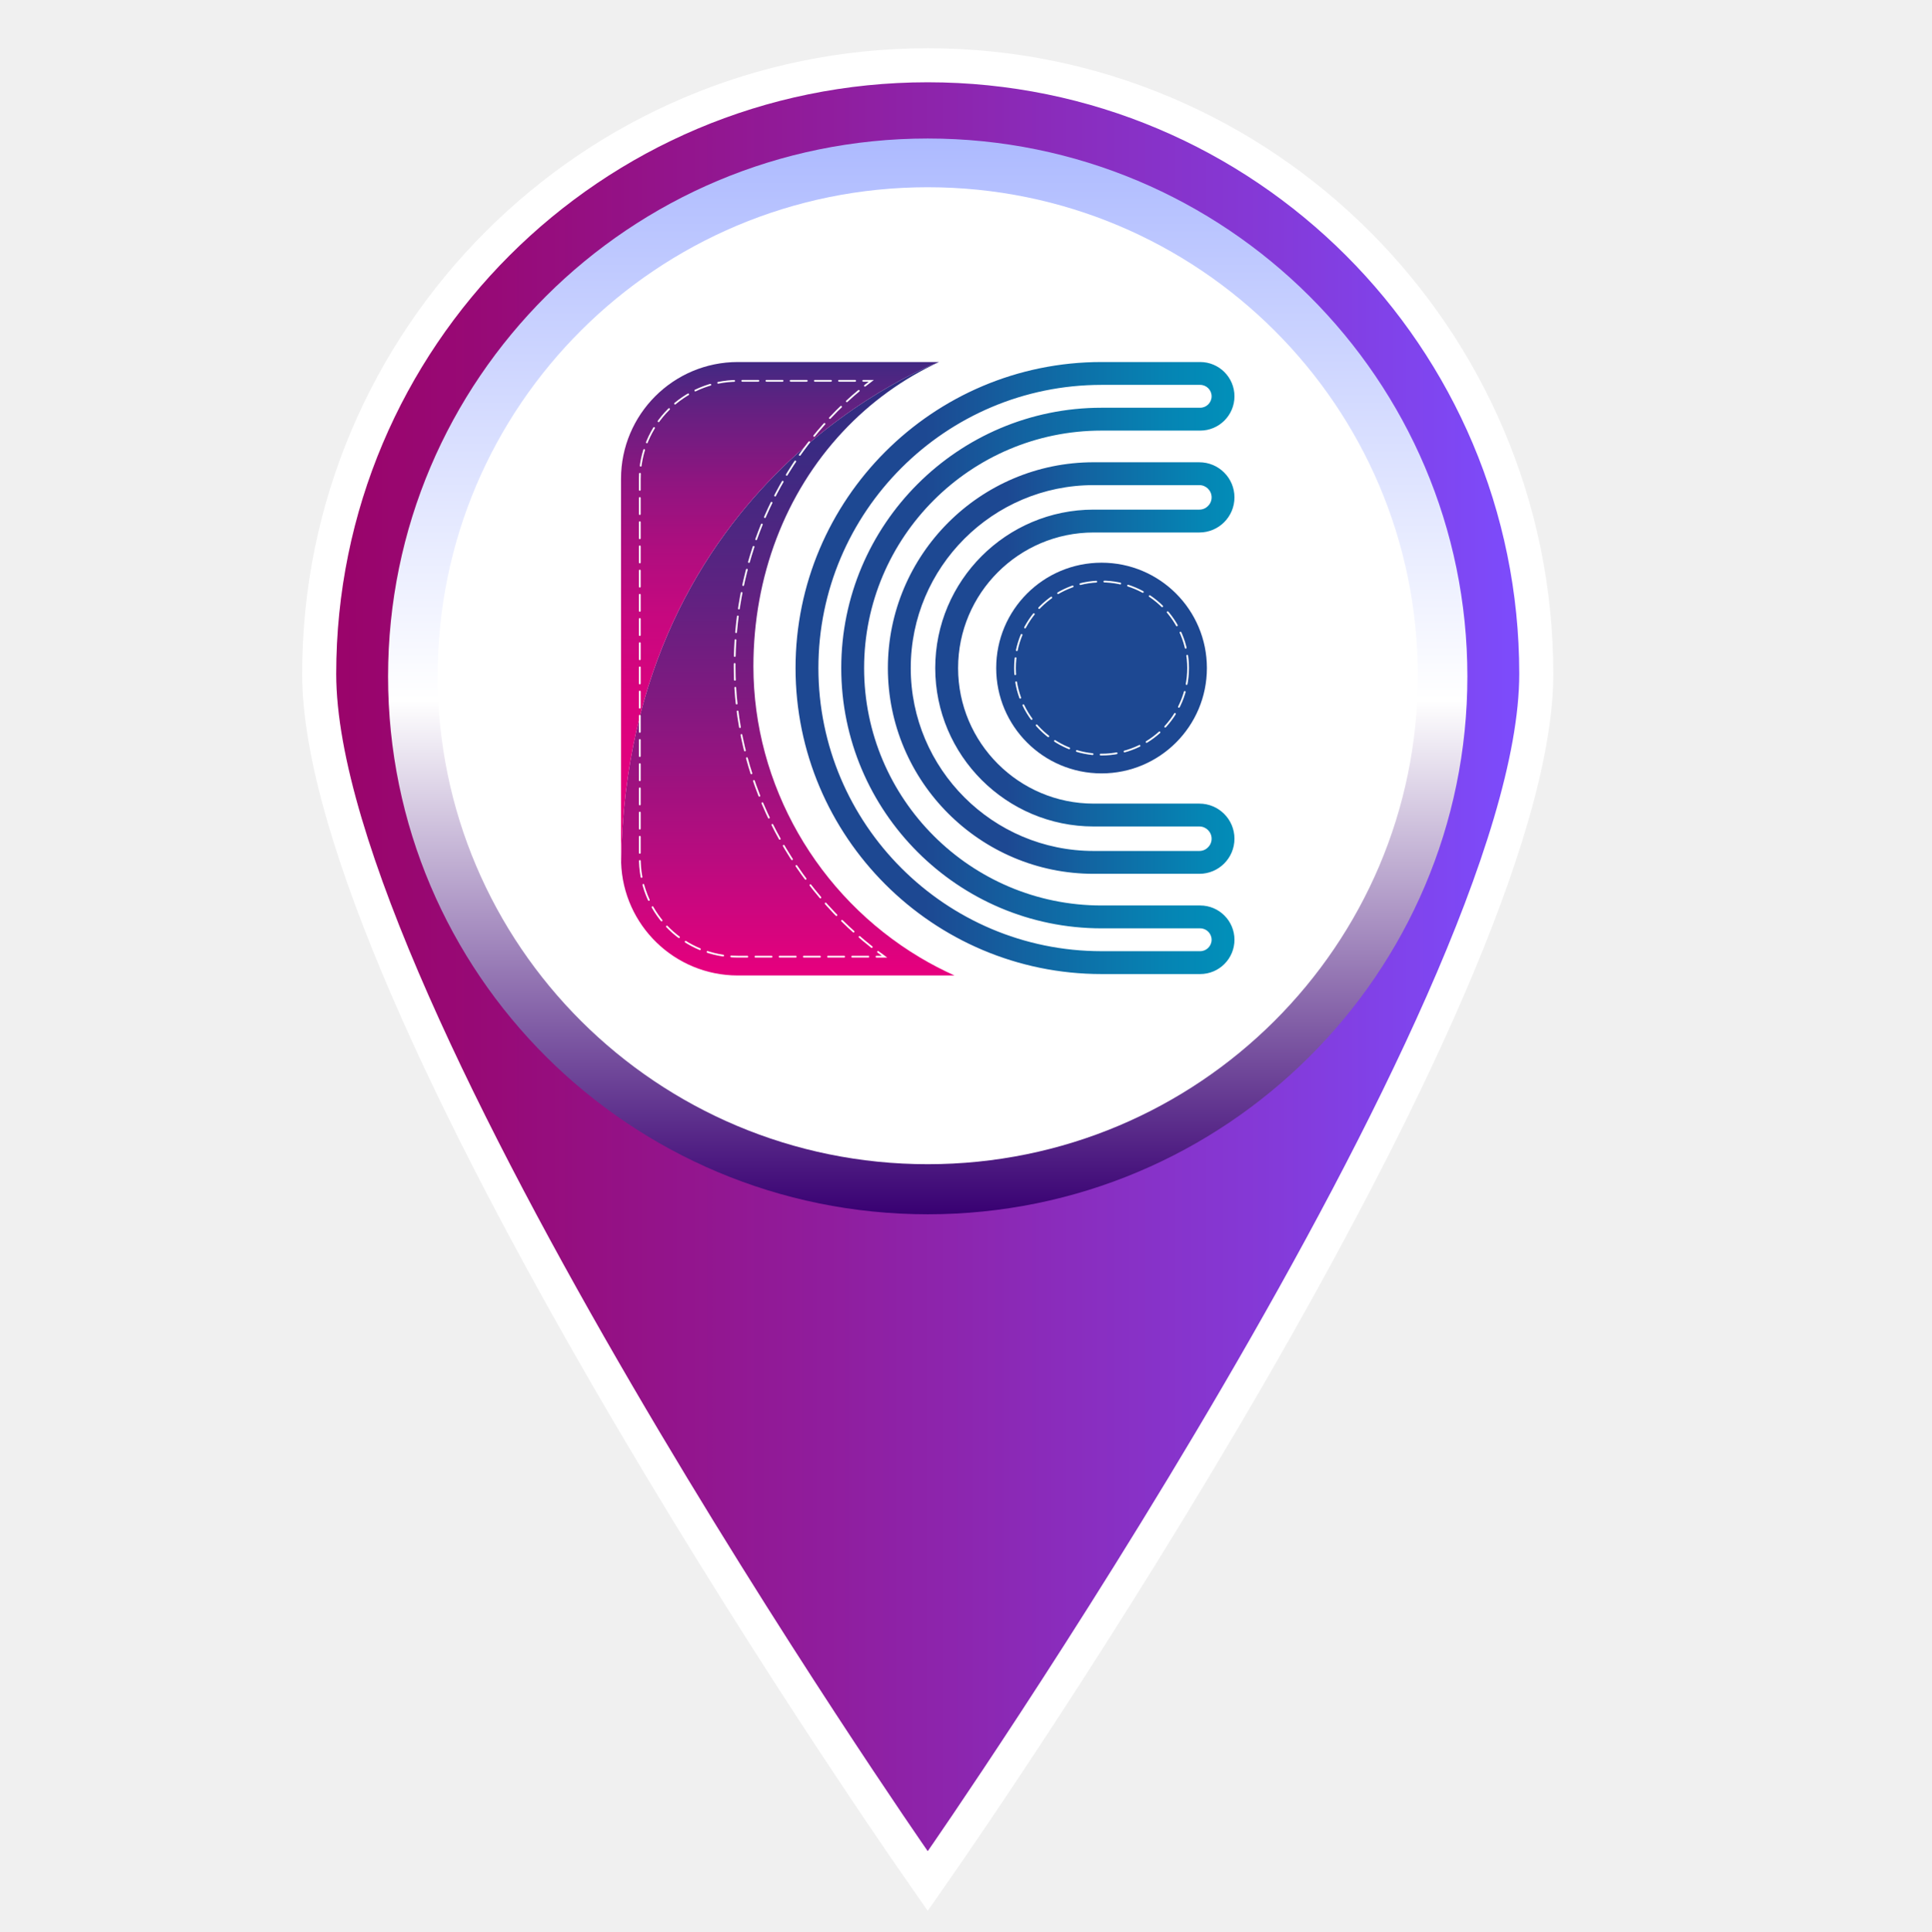
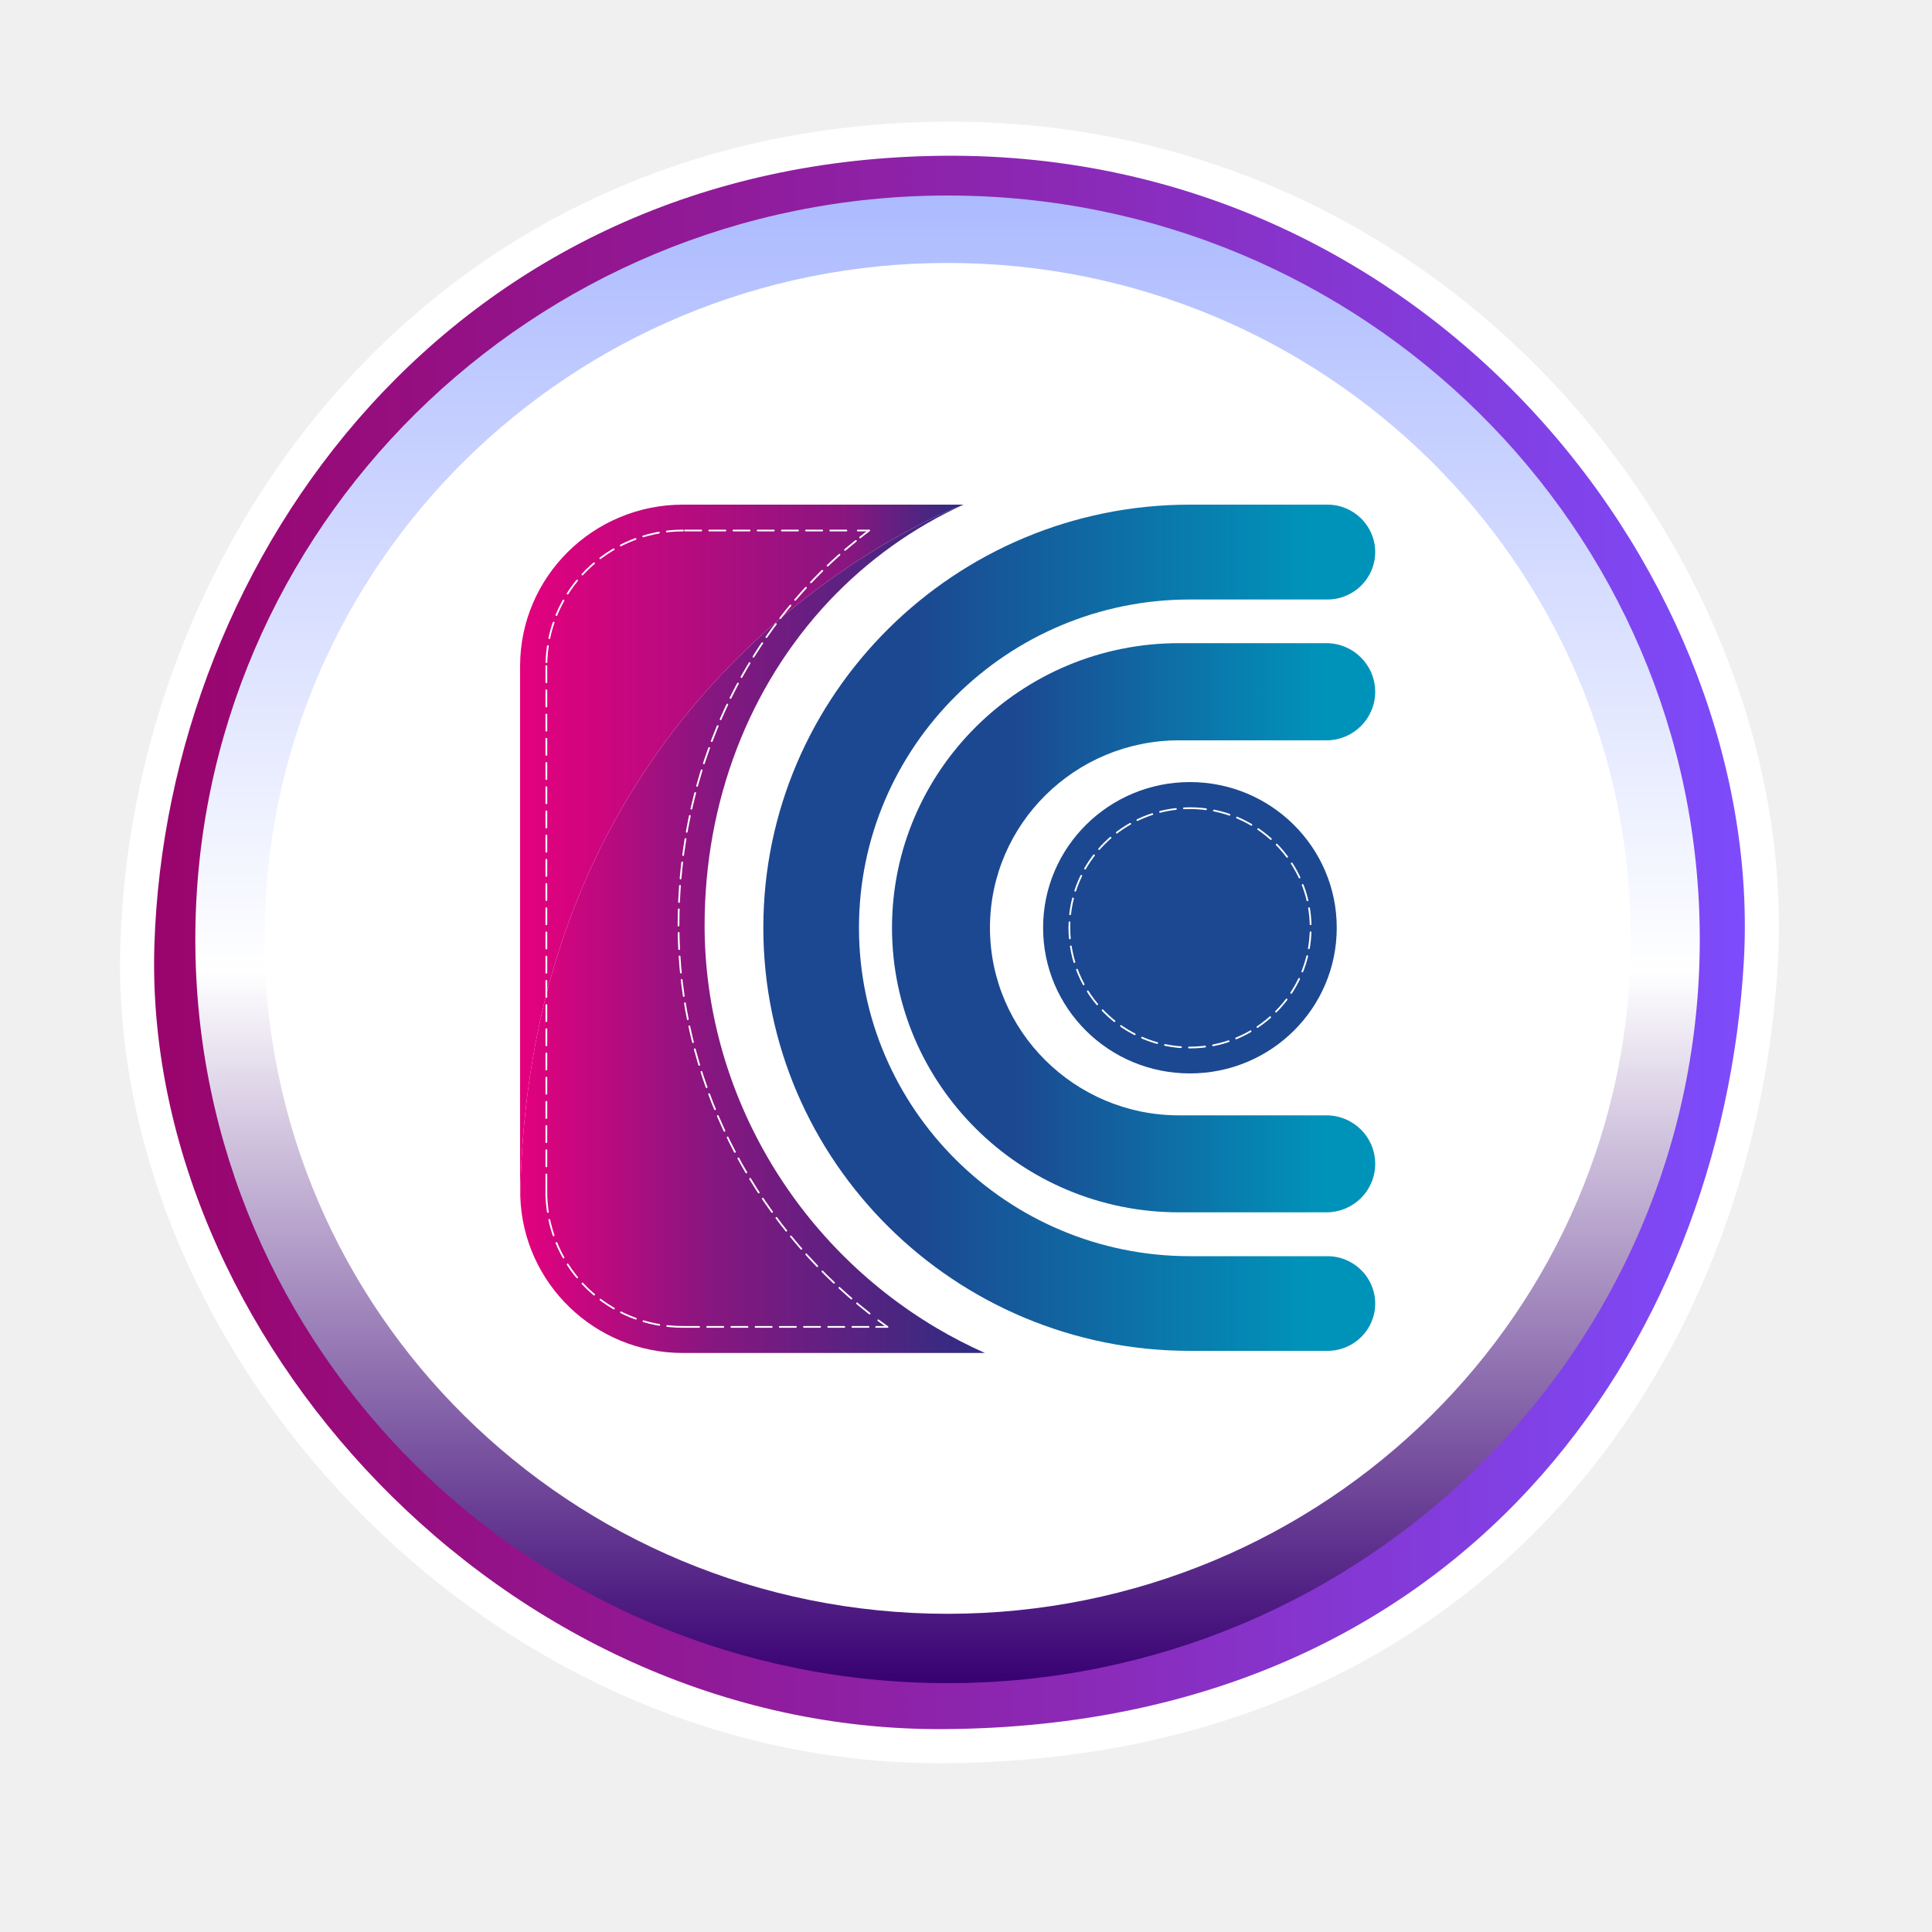
- <svg xmlns="http://www.w3.org/2000/svg" xmlns:xlink="http://www.w3.org/1999/xlink" version="1.1" id="Capa_1" x="0px" y="0px" width="283.465px" height="283.465px" viewBox="0 0 283.465 283.465" enable-background="new 0 0 283.465 283.465" xml:space="preserve">
-   <g>
-     <linearGradient id="SVGID_1_" gradientUnits="userSpaceOnUse" x1="46.848" y1="142.836" x2="225.498" y2="142.836">
-       <stop offset="0" style="stop-color:#9A0369" />
-       <stop offset="0.143" style="stop-color:#970A77" />
-       <stop offset="0.416" style="stop-color:#901D9D" />
-       <stop offset="0.787" style="stop-color:#843AD9" />
-       <stop offset="1" style="stop-color:#7C4DFF" />
+ <svg xmlns="http://www.w3.org/2000/svg" xmlns:xlink="http://www.w3.org/1999/xlink" xml:space="preserve" width="100mm" height="100mm" version="1.1" style="shape-rendering:geometricPrecision; text-rendering:geometricPrecision; image-rendering:optimizeQuality; fill-rule:evenodd; clip-rule:evenodd" viewBox="0 0 10000 10000">
+   <defs>
+     <style type="text/css">
+    
+     .str0 {stroke:white;stroke-width:9.04;stroke-linecap:round}
+     .str4 {stroke:white;stroke-width:176.39;stroke-linecap:round;stroke-linejoin:round}
+     .str3 {stroke:white;stroke-width:9.04;stroke-linecap:round;stroke-dasharray:83.38 41.69}
+     .str1 {stroke:white;stroke-width:9.04;stroke-linecap:round;stroke-dasharray:83.52 41.76}
+     .str2 {stroke:white;stroke-width:9.04;stroke-linecap:round;stroke-dasharray:83.82 38.1}
+     .fil10 {fill:none}
+     .fil8 {fill:none;fill-rule:nonzero}
+     .fil0 {fill:black}
+     .fil2 {fill:white}
+     .fil9 {fill:#1C4891;fill-rule:nonzero}
+     .fil3 {fill:url(#id1)}
+     .fil1 {fill:url(#id2)}
+     .fil4 {fill:url(#id3);fill-rule:nonzero}
+     .fil5 {fill:url(#id4);fill-rule:nonzero}
+     .fil6 {fill:url(#id5);fill-rule:nonzero}
+     .fil7 {fill:url(#id6);fill-rule:nonzero}
+    
+   </style>
+     <clipPath id="id0">
+       <path d="M4887 718c2594,-20 4343,2253 4227,4265 -118,2029 -1494,4038 -4227,4055 -2339,15 -4241,-2097 -4176,-4151 66,-2053 1582,-4149 4176,-4169z" />
+     </clipPath>
+     <linearGradient id="id1" gradientUnits="userSpaceOnUse" x1="4904.93" y1="1012" x2="4904.93" y2="8711.93">
+       <stop offset="0" style="stop-opacity:1; stop-color:#ACBAFF" />
+       <stop offset="0.522" style="stop-opacity:1; stop-color:white" />
+       <stop offset="1" style="stop-opacity:1; stop-color:#380072" />
    </linearGradient>
-     <path fill-rule="evenodd" clip-rule="evenodd" fill="url(#SVGID_1_)" d="M134.119,273.143   c-3.563-5.125-87.271-126.057-87.271-174.239c0-49.255,40.07-89.326,89.324-89.326c49.255,0,89.326,40.071,89.326,89.326   c0,48.183-83.71,169.114-87.273,174.239l-2.053,2.951L134.119,273.143z" />
-     <g>
-       <path fill="#FFFFFF" d="M136.172,12.077c47.953,0,86.826,38.873,86.826,86.826c0,47.952-86.826,172.812-86.826,172.812    S49.348,146.855,49.348,98.903C49.348,50.95,88.221,12.077,136.172,12.077 M136.172,7.077c-50.632,0-91.824,41.192-91.824,91.826    c0,48.957,84.138,170.516,87.719,175.666l4.105,5.903l4.105-5.903c3.581-5.15,87.721-126.709,87.721-175.666    C227.998,48.27,186.805,7.077,136.172,7.077L136.172,7.077z" />
-     </g>
-   </g>
-   <circle fill-rule="evenodd" clip-rule="evenodd" fill="#FFFFFF" cx="136.173" cy="98.903" r="78.479" />
-   <g>
-     <linearGradient id="SVGID_2_" gradientUnits="userSpaceOnUse" x1="136.172" y1="20.329" x2="136.172" y2="178.234">
-       <stop offset="0" style="stop-color:#ADBAFF" />
-       <stop offset="0.522" style="stop-color:#FFFFFF" />
-       <stop offset="1" style="stop-color:#380072" />
+     <linearGradient id="id2" gradientUnits="userSpaceOnUse" x1="637.2" y1="6940" x2="9172.76" y2="6940">
+       <stop offset="0" style="stop-opacity:1; stop-color:#9A0369" />
+       <stop offset="0.561" style="stop-opacity:1; stop-color:#8B28B4" />
+       <stop offset="1" style="stop-opacity:1; stop-color:#7C4DFF" />
    </linearGradient>
-     <ellipse fill-rule="evenodd" clip-rule="evenodd" fill="url(#SVGID_2_)" cx="136.172" cy="99.281" rx="79.211" ry="78.952" />
-     <ellipse fill-rule="evenodd" clip-rule="evenodd" fill="#FFFFFF" cx="136.173" cy="99.182" rx="71.935" ry="71.7" />
-   </g>
-   <g>
-     <g>
-       <defs>
-         <rect id="SVGID_258_" x="87.812" y="49.799" width="96.722" height="96.721" />
-       </defs>
-       <clipPath id="SVGID_3_">
-         <use xlink:href="#SVGID_258_" overflow="visible" />
-       </clipPath>
-       <g clip-path="url(#SVGID_3_)">
-         <defs>
-           <path id="SVGID_260_" d="M120.125,98.055c0-22.918,18.644-41.563,41.561-41.563h14.476c0.925,0,1.678,0.754,1.678,1.678      c0,0.926-0.753,1.678-1.678,1.678h-14.476c-21.067,0-38.206,17.141-38.206,38.207s17.139,38.207,38.206,38.207h14.476      c0.925,0,1.678,0.752,1.678,1.676c0,0.926-0.753,1.678-1.678,1.678h-14.476C138.769,139.615,120.125,120.971,120.125,98.055       M161.686,53.137c-24.767,0-44.916,20.15-44.916,44.918c0,24.766,20.149,44.916,44.916,44.916h14.476      c2.779,0,5.033-2.252,5.033-5.033c0-2.777-2.254-5.031-5.033-5.031h-14.476c-19.218,0-34.852-15.635-34.852-34.852      s15.634-34.852,34.852-34.852h14.476c2.779,0,5.033-2.254,5.033-5.033s-2.254-5.033-5.033-5.033H161.686z" />
-         </defs>
-         <clipPath id="SVGID_4_">
-           <use xlink:href="#SVGID_260_" overflow="visible" />
-         </clipPath>
-         <linearGradient id="SVGID_5_" gradientUnits="userSpaceOnUse" x1="-2715.594" y1="-1.038" x2="-2715.405" y2="-1.038" gradientTransform="matrix(341.0273 0 0 -341.0273 926208.188 -255.8895)">
-           <stop offset="0" style="stop-color:#1D4892" />
-           <stop offset="0.25" style="stop-color:#1D4892" />
-           <stop offset="0.47" style="stop-color:#1362A0" />
-           <stop offset="0.815" style="stop-color:#0585B4" />
-           <stop offset="1" style="stop-color:#0093BB" />
-         </linearGradient>
-         <rect x="116.77" y="53.137" clip-path="url(#SVGID_4_)" fill="url(#SVGID_5_)" width="64.425" height="89.834" />
-       </g>
-       <g clip-path="url(#SVGID_3_)">
-         <defs>
-           <path id="SVGID_263_" d="M133.678,98.055c0-14.805,12.044-26.85,26.849-26.85h15.514c0.992,0,1.799,0.807,1.799,1.799      c0,0.99-0.807,1.797-1.799,1.797h-15.514c-12.821,0-23.253,10.432-23.253,23.254s10.432,23.254,23.253,23.254h15.514      c0.992,0,1.799,0.807,1.799,1.797c0,0.992-0.807,1.799-1.799,1.799h-15.514C145.722,124.904,133.678,112.859,133.678,98.055       M160.526,67.85c-16.653,0-30.203,13.551-30.203,30.205s13.55,30.203,30.203,30.203h15.514c2.847,0,5.154-2.307,5.154-5.152      s-2.308-5.152-5.154-5.152h-15.514c-10.972,0-19.897-8.926-19.897-19.898s8.926-19.898,19.897-19.898h15.514      c2.847,0,5.154-2.307,5.154-5.152c0-2.848-2.308-5.154-5.154-5.154H160.526z" />
-         </defs>
-         <clipPath id="SVGID_6_">
-           <use xlink:href="#SVGID_263_" overflow="visible" />
-         </clipPath>
-         <linearGradient id="SVGID_7_" gradientUnits="userSpaceOnUse" x1="-2713.712" y1="-1.317" x2="-2713.523" y2="-1.317" gradientTransform="matrix(269.2822 0 0 -269.2822 730884.75 -256.8193)">
-           <stop offset="0" style="stop-color:#1D4892" />
-           <stop offset="0.25" style="stop-color:#1D4892" />
-           <stop offset="0.47" style="stop-color:#1362A0" />
-           <stop offset="0.815" style="stop-color:#0585B4" />
-           <stop offset="1" style="stop-color:#0093BB" />
-         </linearGradient>
-         <rect x="130.323" y="67.85" clip-path="url(#SVGID_6_)" fill="url(#SVGID_7_)" width="50.871" height="60.408" />
-       </g>
-       <g clip-path="url(#SVGID_3_)">
-         <defs>
-           <path id="SVGID_266_" d="M91.166,126.598c0.301,9.209,7.854,16.582,17.137,16.582h31.8c-1.738-0.779-3.438-1.662-5.082-2.645      c-15.072-9.004-24.436-25.375-24.436-42.725c0-13.156,4.654-25.383,13.105-34.428c4.081-4.367,8.876-7.814,14.143-10.246      C137.833,53.137,92.048,69.963,91.166,126.598" />
-         </defs>
-         <clipPath id="SVGID_8_">
-           <use xlink:href="#SVGID_266_" overflow="visible" />
-         </clipPath>
-         <linearGradient id="SVGID_9_" gradientUnits="userSpaceOnUse" x1="-2723.81" y1="-5.647" x2="-2723.621" y2="-5.647" gradientTransform="matrix(0 -476.6389 -476.6389 0 -2575.821 -1298130.25)">
-           <stop offset="0" style="stop-color:#E5007E" />
-           <stop offset="0.184" style="stop-color:#BA0B7F" />
-           <stop offset="0.465" style="stop-color:#7E1A80" />
-           <stop offset="0.705" style="stop-color:#522581" />
-           <stop offset="0.891" style="stop-color:#372B82" />
-           <stop offset="1" style="stop-color:#2D2E82" />
-         </linearGradient>
-         <rect x="91.166" y="53.137" clip-path="url(#SVGID_8_)" fill="url(#SVGID_9_)" width="48.937" height="90.043" />
-       </g>
-       <g clip-path="url(#SVGID_3_)">
-         <defs>
-           <path id="SVGID_269_" d="M108.303,53.137c-9.472,0-17.151,7.682-17.151,17.152v55.74c0,0.189,0.009,0.379,0.015,0.568      c0.882-56.635,46.667-73.461,46.667-73.461H108.303z" />
-         </defs>
-         <clipPath id="SVGID_10_">
-           <use xlink:href="#SVGID_269_" overflow="visible" />
-         </clipPath>
-         <linearGradient id="SVGID_11_" gradientUnits="userSpaceOnUse" x1="-2724.044" y1="-6.615" x2="-2723.855" y2="-6.615" gradientTransform="matrix(0 -407.758 -407.758 0 -2582.713 -1110624)">
-           <stop offset="0" style="stop-color:#E5007E" />
-           <stop offset="0.183" style="stop-color:#E2017E" />
-           <stop offset="0.332" style="stop-color:#D8037E" />
-           <stop offset="0.469" style="stop-color:#C7087F" />
-           <stop offset="0.6" style="stop-color:#AE0E7F" />
-           <stop offset="0.725" style="stop-color:#8F1580" />
-           <stop offset="0.846" style="stop-color:#691F81" />
-           <stop offset="0.963" style="stop-color:#3D2A82" />
-           <stop offset="1" style="stop-color:#2D2E82" />
-         </linearGradient>
-         <rect x="91.151" y="53.137" clip-path="url(#SVGID_10_)" fill="url(#SVGID_11_)" width="46.682" height="73.461" />
-       </g>
-       <g clip-path="url(#SVGID_3_)">
-         <defs>
-           <rect id="SVGID_272_" x="87.812" y="49.799" width="96.722" height="96.721" />
-         </defs>
-         <clipPath id="SVGID_12_">
-           <use xlink:href="#SVGID_272_" overflow="visible" />
-         </clipPath>
-         <path clip-path="url(#SVGID_12_)" fill="none" stroke="#FFFFFF" stroke-width="0.256" stroke-linecap="round" stroke-miterlimit="10" d="     M126.953,56.621c0.309-0.246,0.62-0.486,0.935-0.725h-1.182" />
-         <path clip-path="url(#SVGID_12_)" fill="none" stroke="#FFFFFF" stroke-width="0.256" stroke-linecap="round" stroke-miterlimit="10" stroke-dasharray="2.368,1.184" d="     M125.521,55.896h-17.218c-7.938,0-14.394,6.457-14.394,14.393v55.74c0,0.119,0.005,0.238,0.009,0.359l0.004,0.119     c0.255,7.803,6.571,13.914,14.381,13.914h19.751" />
-         <path clip-path="url(#SVGID_12_)" fill="none" stroke="#FFFFFF" stroke-width="0.256" stroke-linecap="round" stroke-miterlimit="10" d="     M128.647,140.422h1.182c-0.32-0.23-0.637-0.465-0.951-0.703" />
-         <path clip-path="url(#SVGID_12_)" fill="none" stroke="#FFFFFF" stroke-width="0.256" stroke-linecap="round" stroke-miterlimit="10" stroke-dasharray="2.331,1.166" d="     M127.955,139.008c-12.558-9.922-20.129-25.162-20.129-41.197c0-13.857,4.919-26.752,13.849-36.311     c1.518-1.623,3.128-3.129,4.825-4.514" />
-         <path clip-path="url(#SVGID_12_)" fill="#1D4892" d="M161.686,82.592c8.54,0,15.463,6.922,15.463,15.463     c0,8.539-6.923,15.463-15.463,15.463s-15.463-6.924-15.463-15.463C146.223,89.514,153.146,82.592,161.686,82.592" />
-         <circle clip-path="url(#SVGID_12_)" fill="none" stroke="#FFFFFF" stroke-width="0.256" stroke-linecap="round" stroke-miterlimit="10" stroke-dasharray="2.364,1.182" cx="161.686" cy="98.055" r="12.705" />
+     <linearGradient id="id3" gradientUnits="userSpaceOnUse" x1="3951.23" y1="4802.12" x2="7117.94" y2="4802.12">
+       <stop offset="0" style="stop-opacity:1; stop-color:#1C4891" />
+       <stop offset="0.251" style="stop-opacity:1; stop-color:#1C4891" />
+       <stop offset="0.89" style="stop-opacity:1; stop-color:#0093BA" />
+       <stop offset="1" style="stop-opacity:1; stop-color:#0093BA" />
+     </linearGradient>
+     <linearGradient id="id4" gradientUnits="userSpaceOnUse" xlink:href="#id3" x1="4617.45" y1="4802.13" x2="7117.94" y2="4802.13">
+   </linearGradient>
+     <linearGradient id="id5" gradientUnits="userSpaceOnUse" x1="2692.72" y1="4807.22" x2="5098.14" y2="4807.22">
+       <stop offset="0" style="stop-opacity:1; stop-color:#E4007E" />
+       <stop offset="0.4" style="stop-opacity:1; stop-color:#891680" />
+       <stop offset="1" style="stop-opacity:1; stop-color:#2D2D82" />
+     </linearGradient>
+     <linearGradient id="id6" gradientUnits="userSpaceOnUse" x1="2692" y1="4402.91" x2="4986.59" y2="4402.91">
+       <stop offset="0" style="stop-opacity:1; stop-color:#E4007E" />
+       <stop offset="0.741" style="stop-opacity:1; stop-color:#891680" />
+       <stop offset="1" style="stop-opacity:1; stop-color:#2D2D82" />
+     </linearGradient>
+   </defs>
+   <g id="Capa_x0020_1">
+     <path class="fil0" d="M4887 718c2594,-20 4343,2253 4227,4265 -118,2029 -1494,4038 -4227,4055 -2339,15 -4241,-2097 -4176,-4151 66,-2053 1582,-4149 4176,-4169z" />
+     <g style="clip-path:url(#id0)">
+       <g id="_206648505056">
+         <g>
+           <path id="1" class="fil1" d="M637 4844c0,-2339 1911,-4234 4268,-4234 2357,0 4268,1895 4268,4234 0,2338 -4268,8426 -4268,8426 0,0 -4268,-6088 -4268,-8426z" />
+         </g>
+         <path class="fil2" d="M1047 4844c0,-2114 1728,-3827 3858,-3827 2130,0 3858,1713 3858,3827 0,2113 -1728,3826 -3858,3826 -2130,0 -3858,-1713 -3858,-3826z" />
+         <g>
+           <path class="fil3" d="M8798 4862c0,2126 -1743,3850 -3893,3850 -2150,0 -3894,-1724 -3894,-3850 0,-2126 1744,-3850 3894,-3850 2150,0 3893,1724 3893,3850z" />
+           <path class="fil2" d="M8441 4857c0,1931 -1583,3496 -3536,3496 -1953,0 -3536,-1565 -3536,-3496 0,-1931 1583,-3496 3536,-3496 1953,0 3536,1565 3536,3496z" />
+         </g>
+         <g>
+           <path class="fil4" d="M4116 4802c0,-1117 917,-2027 2043,-2027l712 0c45,0 82,37 82,82 0,45 -37,82 -82,82l-712 0c-1036,0 -1878,836 -1878,1863 0,1027 842,1863 1878,1863l712 0c45,0 82,37 82,82 0,45 -37,82 -82,82l-712 0c-1126,0 -2043,-909 -2043,-2027zm2043 -2190l712 0c136,0 247,110 247,245 0,136 -111,246 -247,246l-712 0c-945,0 -1713,762 -1713,1699 0,937 768,1700 1713,1700l712 0c136,0 247,110 247,245 0,136 -111,245 -247,245l-712 0c-1217,0 -2208,-982 -2208,-2190 0,-1208 991,-2190 2208,-2190z" />
+           <path class="fil5" d="M4782 4802c0,-722 592,-1309 1320,-1309l763 0c48,0 88,39 88,88 0,48 -40,87 -88,87l-763 0c-630,0 -1143,509 -1143,1134 0,625 513,1134 1143,1134l763 0c48,0 88,39 88,88 0,48 -40,87 -88,87l-763 0c-728,0 -1320,-587 -1320,-1309zm1320 -1473l763 0c140,0 253,113 253,252 0,138 -113,251 -253,251l-763 0c-539,0 -978,435 -978,970 0,535 439,971 978,971l763 0c140,0 253,112 253,251 0,139 -113,251 -253,251l-763 0c-819,0 -1485,-661 -1485,-1473 0,-812 666,-1473 1485,-1473z" />
+           <path class="fil6" d="M5098 7003l-1563 0c-456,0 -827,-360 -842,-809 43,-2762 2294,-3582 2294,-3582 -259,118 -495,286 -696,499 -415,442 -644,1038 -644,1679 0,846 460,1645 1201,2084 81,48 165,91 250,129z" />
+           <path class="fil7" d="M2692 6168l0 -2720c0,-462 378,-836 843,-836l1452 0c0,0 -2251,820 -2294,3582 -1,-9 -1,-17 -1,-26z" />
+           <path class="fil8 str0" d="M4452 2782c15,-12 30,-24 46,-36" />
+           <line class="fil8 str0" x1="4498" y1="2746" x2="4440" y2="2746" />
+           <line class="fil8 str1" x1="4381" y1="2746" x2="3535" y2="2746" />
+           <path class="fil8 str1" d="M3535 2746c-390,0 -707,315 -707,702" />
+           <line class="fil8 str1" x1="2828" y1="3448" x2="2828" y2="6166" />
+           <path class="fil8 str1" d="M2828 6166c0,6 0,12 0,18" />
+           <line class="fil8 str1" x1="2828" y1="6184" x2="2828" y2="6190" />
+           <path class="fil8 str1" d="M2828 6190c13,380 323,678 707,678" />
+           <line class="fil8 str1" x1="3535" y1="6868" x2="4506" y2="6868" />
+           <line class="fil8 str0" x1="4535" y1="6868" x2="4593" y2="6868" />
+           <path class="fil8 str0" d="M4593 6868c-16,-11 -31,-23 -47,-34" />
+           <path class="fil8 str2" d="M4501 6799c-617,-484 -989,-1227 -989,-2009 0,-675 241,-1304 680,-1770 75,-80 154,-153 238,-220" />
+           <path class="fil9" d="M6159 4048c420,0 760,338 760,754 0,417 -340,754 -760,754 -420,0 -760,-337 -760,-754 0,-416 340,-754 760,-754z" />
+           <path class="fil8 str3" d="M6159 4183c345,0 625,277 625,619 0,342 -280,620 -625,620 -345,0 -624,-278 -624,-620 0,-342 279,-619 624,-619" />
+         </g>
      </g>
    </g>
+     <path class="fil10 str4" d="M4887 718c2594,-20 4343,2253 4227,4265 -118,2029 -1494,4038 -4227,4055 -2339,15 -4241,-2097 -4176,-4151 66,-2053 1582,-4149 4176,-4169z" />
  </g>
</svg>
